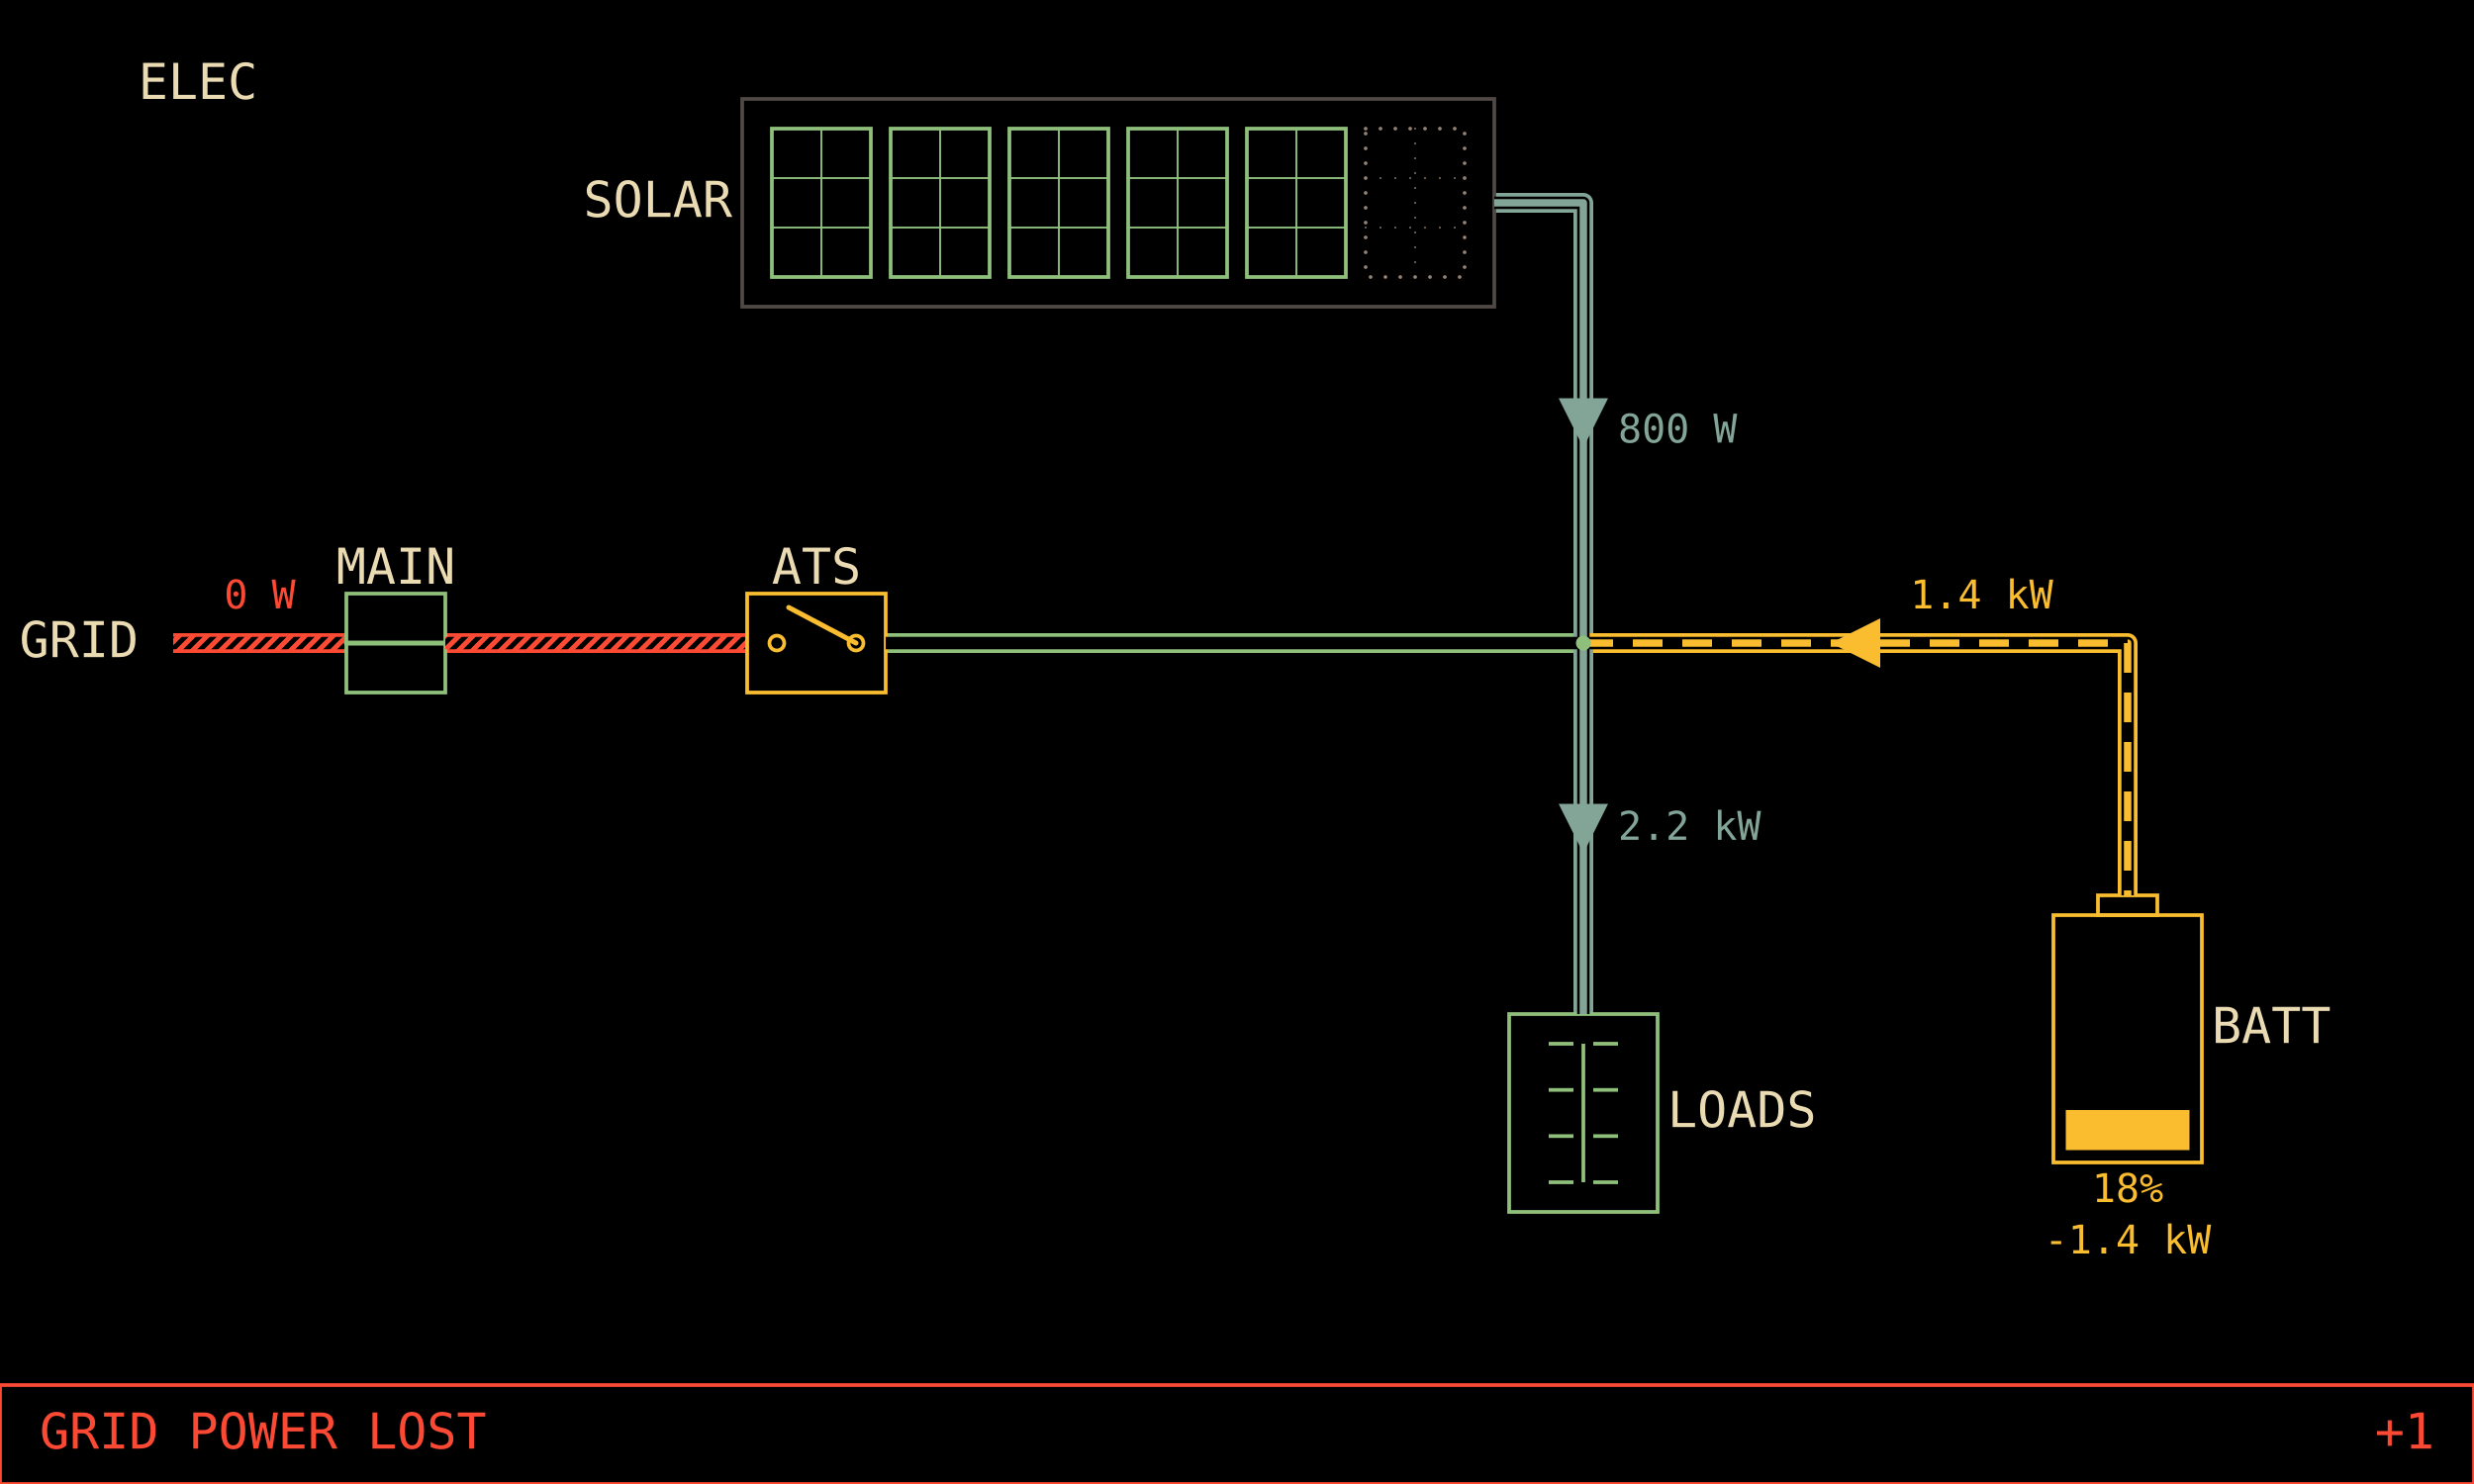
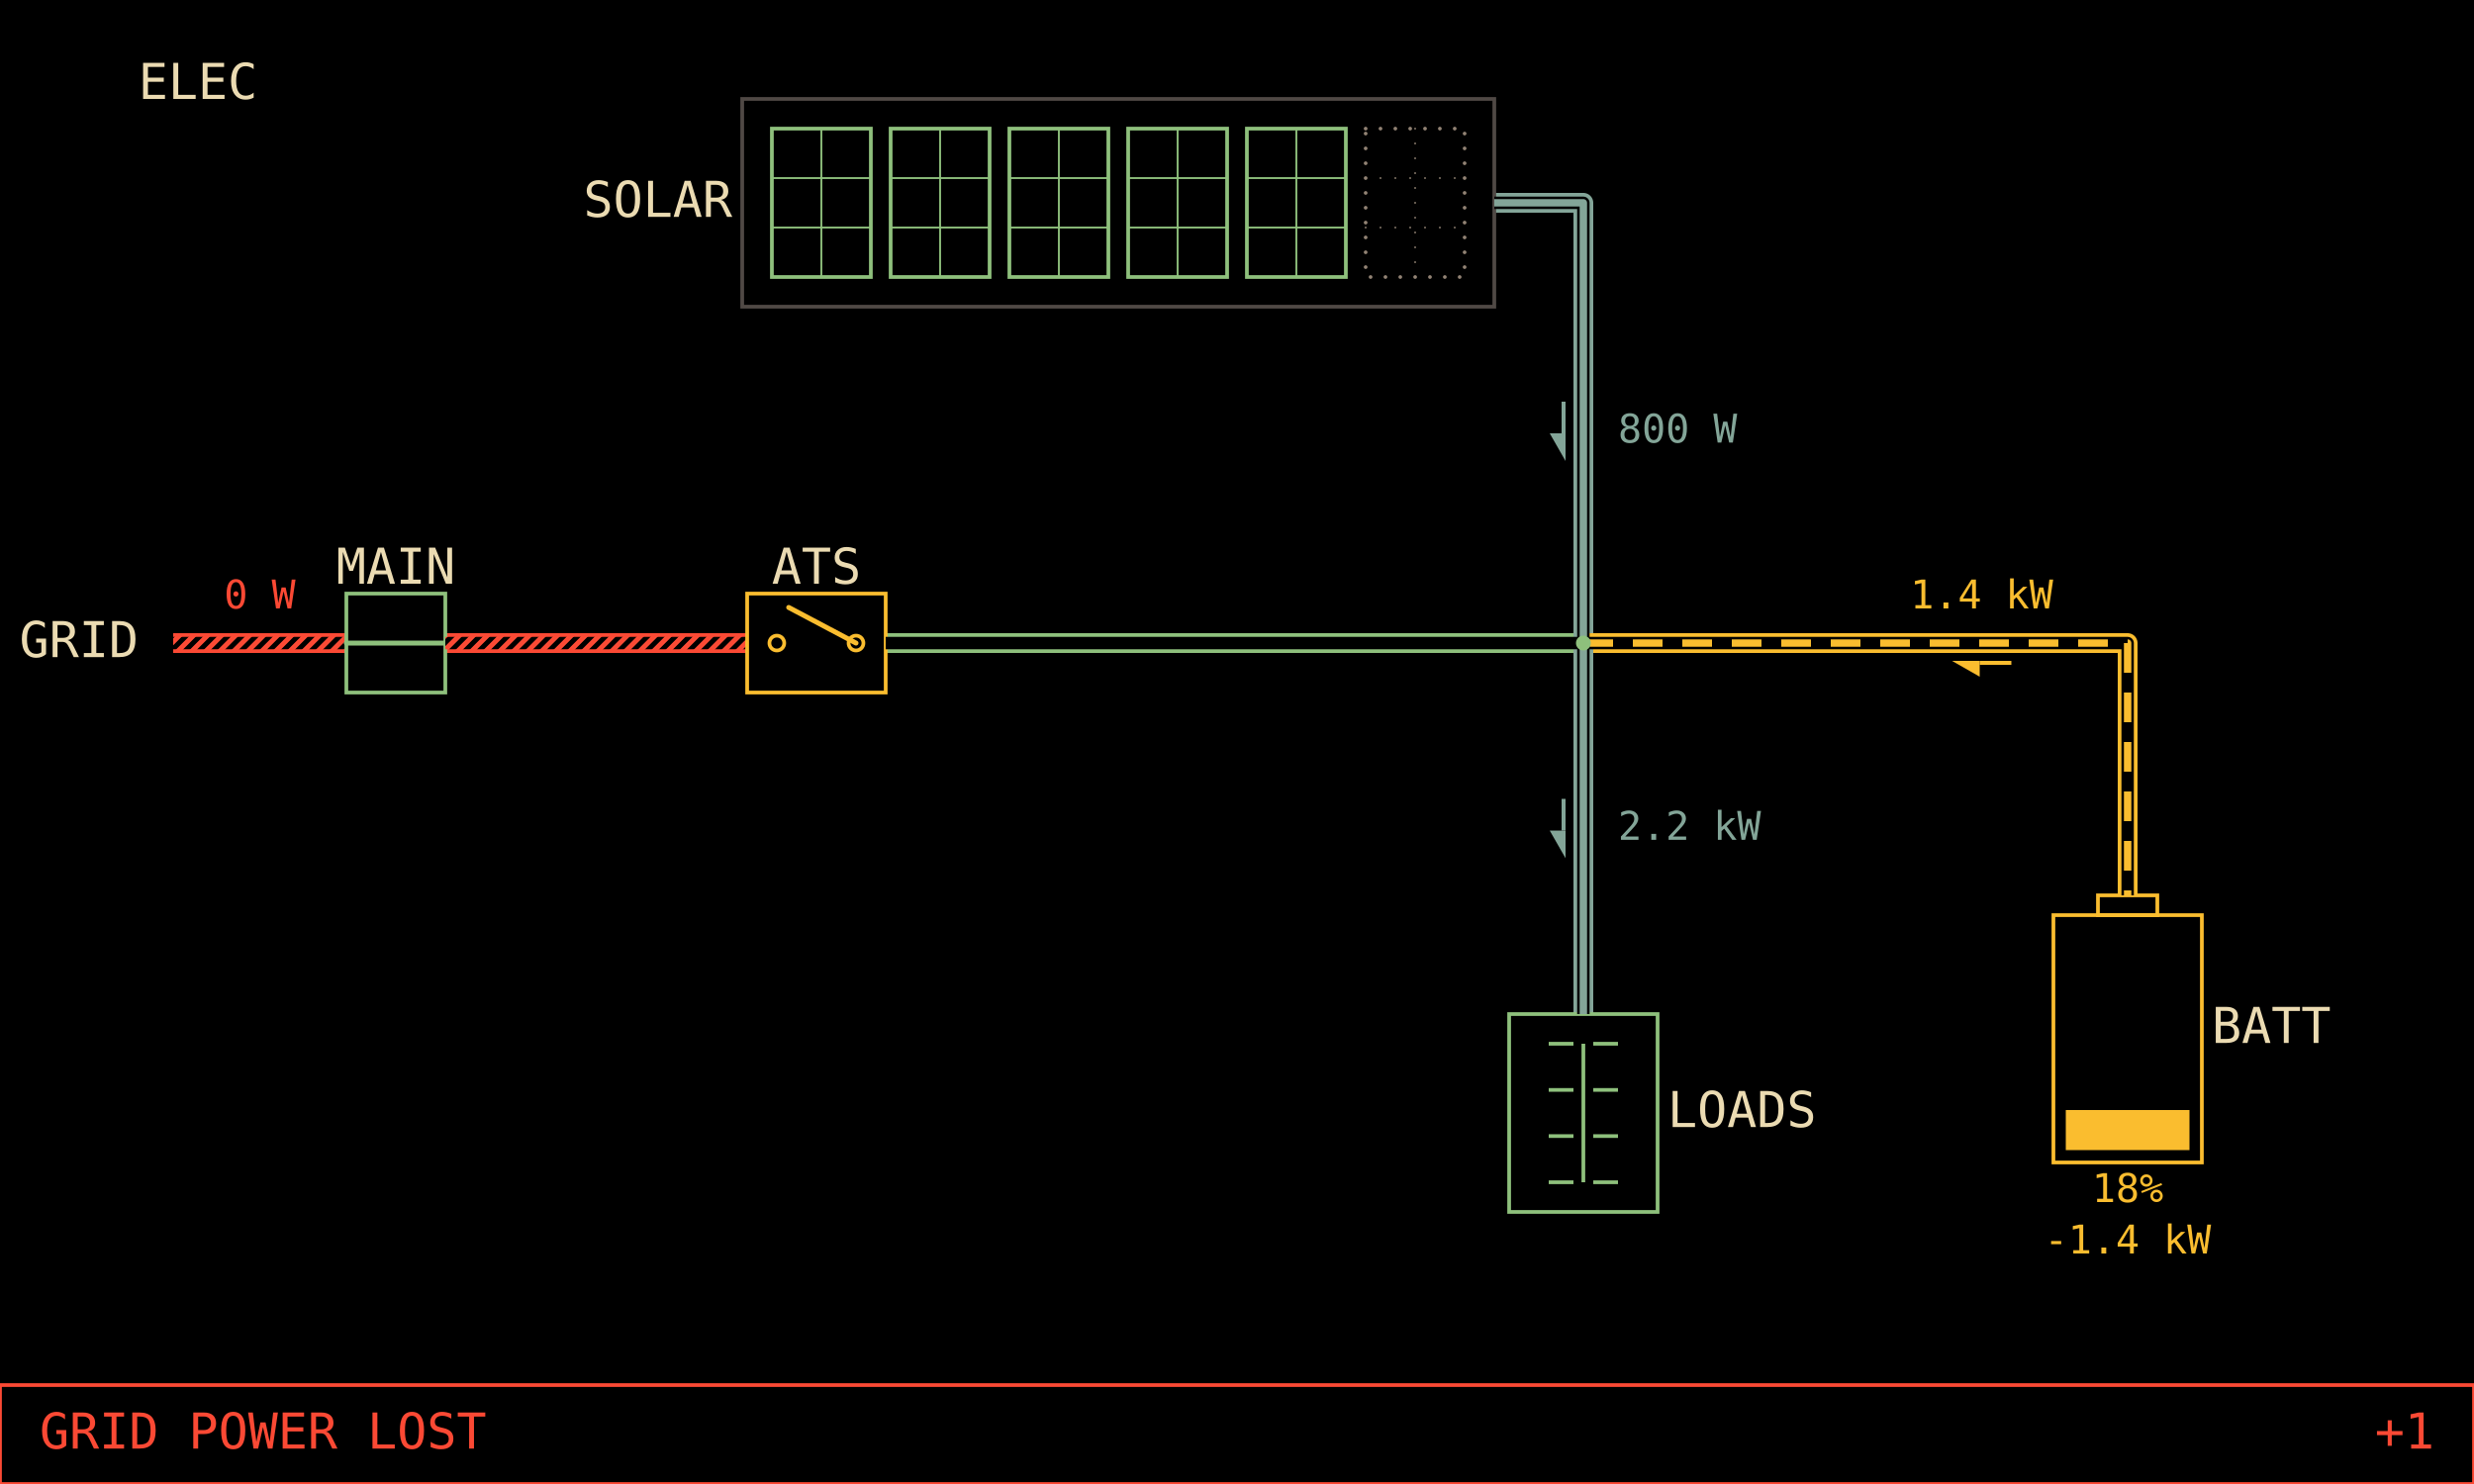
<svg xmlns="http://www.w3.org/2000/svg" viewBox="0 0 1000 600" width="1280" height="768" data-page="electrical" data-theme="mirror">
  <style>.attn{animation:mfd-attn 2.5s ease-in-out infinite}@keyframes mfd-attn{50%{opacity:0.35}}</style>
  <rect x="0" y="0" width="1000" height="600" fill="#000000" />
  <g id="casings">
    <g data-for="grid">
      <polyline points="70,260 140,260" fill="none" stroke="#fb4934" stroke-width="8" stroke-linejoin="round" />
    </g>
    <g data-for="grid_link">
      <polyline points="180,260 302,260" fill="none" stroke="#fb4934" stroke-width="8" stroke-linejoin="round" />
    </g>
    <g data-for="backup_feed">
      <polyline points="358,260 640,260" fill="none" stroke="#8ec07c" stroke-width="8" stroke-linejoin="round" />
    </g>
    <g data-for="solar">
      <polyline points="604,82 640,82 640,260" fill="none" stroke="#83a598" stroke-width="8" stroke-linejoin="round" />
    </g>
    <g data-for="battery_feed">
      <polyline points="640,260 860,260 860,362" fill="none" stroke="#fabd2f" stroke-width="8" stroke-linejoin="round" />
    </g>
    <g data-for="load_feed">
      <polyline points="640,260 640,410" fill="none" stroke="#83a598" stroke-width="8" stroke-linejoin="round" />
    </g>
  </g>
  <g id="title">
    <text x="80" y="40" text-anchor="middle" font-family="DejaVu Sans Mono, monospace" font-size="20" fill="#ebdbb2">ELEC</text>
  </g>
  <g id="grid">
    <pattern id="hatch-grid-0" width="4" height="4" patternUnits="userSpaceOnUse" patternTransform="rotate(45)">
      <rect x="0" y="0" width="4" height="4" fill="#000000" />
      <rect x="0" y="0" width="2" height="4" fill="#fb4934" />
    </pattern>
    <line x1="70" y1="260" x2="140" y2="260" stroke="url(#hatch-grid-0)" stroke-width="5" stroke-linecap="butt" />
    <text x="56" y="260" text-anchor="end" dominant-baseline="middle" font-family="DejaVu Sans Mono, monospace" font-size="20" fill="#ebdbb2">GRID</text>
    <text x="105" y="246" text-anchor="middle" font-family="DejaVu Sans Mono, monospace" font-size="16" fill="#fb4934">0 W</text>
  </g>
  <g id="main_breaker">
    <g>
      <rect x="140" y="240" width="40" height="40" fill="none" stroke="#8ec07c" stroke-width="1.5" />
      <line x1="140" y1="260" x2="180" y2="260" stroke="#8ec07c" stroke-width="2" stroke-linecap="round" />
    </g>
    <text x="160" y="236" text-anchor="middle" font-family="DejaVu Sans Mono, monospace" font-size="20" fill="#ebdbb2">MAIN</text>
  </g>
  <g id="grid_link">
    <pattern id="hatch-grid_link-0" width="4" height="4" patternUnits="userSpaceOnUse" patternTransform="rotate(45)">
      <rect x="0" y="0" width="4" height="4" fill="#000000" />
      <rect x="0" y="0" width="2" height="4" fill="#fb4934" />
    </pattern>
    <line x1="180" y1="260" x2="302" y2="260" stroke="url(#hatch-grid_link-0)" stroke-width="5" stroke-linecap="butt" />
  </g>
  <g id="ats">
    <g>
      <rect x="302" y="240" width="56" height="40" fill="none" stroke="#fabd2f" stroke-width="1.5" />
      <circle cx="314" cy="260" r="3" fill="none" stroke="#fabd2f" stroke-width="1.5" />
      <circle cx="346" cy="260" r="3" fill="none" stroke="#fabd2f" stroke-width="1.5" />
      <line x1="346" y1="260" x2="318.8" y2="245.6" stroke="#fabd2f" stroke-width="2" stroke-linecap="round" />
    </g>
    <text x="330" y="236" text-anchor="middle" font-family="DejaVu Sans Mono, monospace" font-size="20" fill="#ebdbb2">ATS</text>
  </g>
  <g id="backup_feed">
    <polyline points="358,260 640,260" fill="none" stroke="#000000" stroke-width="5" stroke-linejoin="round" />
  </g>
  <g id="array">
    <rect x="300" y="40" width="304" height="84" fill="none" stroke="#504945" stroke-width="1.5" />
    <g id="array.p1">
      <rect x="312" y="52" width="40" height="60" fill="none" stroke="#8ec07c" stroke-width="1.5" />
      <line x1="312" y1="72" x2="352" y2="72" stroke="#8ec07c" stroke-width="0.75" />
      <line x1="312" y1="92" x2="352" y2="92" stroke="#8ec07c" stroke-width="0.75" />
      <line x1="332" y1="52" x2="332" y2="112" stroke="#8ec07c" stroke-width="0.75" />
    </g>
    <g id="array.p2">
      <rect x="360" y="52" width="40" height="60" fill="none" stroke="#8ec07c" stroke-width="1.5" />
      <line x1="360" y1="72" x2="400" y2="72" stroke="#8ec07c" stroke-width="0.75" />
      <line x1="360" y1="92" x2="400" y2="92" stroke="#8ec07c" stroke-width="0.75" />
      <line x1="380" y1="52" x2="380" y2="112" stroke="#8ec07c" stroke-width="0.75" />
    </g>
    <g id="array.p3">
      <rect x="408" y="52" width="40" height="60" fill="none" stroke="#8ec07c" stroke-width="1.5" />
      <line x1="408" y1="72" x2="448" y2="72" stroke="#8ec07c" stroke-width="0.75" />
      <line x1="408" y1="92" x2="448" y2="92" stroke="#8ec07c" stroke-width="0.75" />
      <line x1="428" y1="52" x2="428" y2="112" stroke="#8ec07c" stroke-width="0.75" />
    </g>
    <g id="array.p4">
      <rect x="456" y="52" width="40" height="60" fill="none" stroke="#8ec07c" stroke-width="1.5" />
      <line x1="456" y1="72" x2="496" y2="72" stroke="#8ec07c" stroke-width="0.75" />
      <line x1="456" y1="92" x2="496" y2="92" stroke="#8ec07c" stroke-width="0.75" />
      <line x1="476" y1="52" x2="476" y2="112" stroke="#8ec07c" stroke-width="0.75" />
    </g>
    <g id="array.p5">
      <rect x="504" y="52" width="40" height="60" fill="none" stroke="#8ec07c" stroke-width="1.5" />
      <line x1="504" y1="72" x2="544" y2="72" stroke="#8ec07c" stroke-width="0.75" />
      <line x1="504" y1="92" x2="544" y2="92" stroke="#8ec07c" stroke-width="0.75" />
      <line x1="524" y1="52" x2="524" y2="112" stroke="#8ec07c" stroke-width="0.75" />
    </g>
    <g id="array.p6">
      <rect x="552" y="52" width="40" height="60" fill="none" stroke="#928374" stroke-width="1.5" stroke-dasharray="0 6" stroke-linecap="round" />
      <line x1="552" y1="72" x2="592" y2="72" stroke="#928374" stroke-width="0.75" stroke-dasharray="0 6" stroke-linecap="round" />
      <line x1="552" y1="92" x2="592" y2="92" stroke="#928374" stroke-width="0.75" stroke-dasharray="0 6" stroke-linecap="round" />
      <line x1="572" y1="52" x2="572" y2="112" stroke="#928374" stroke-width="0.75" stroke-dasharray="0 6" stroke-linecap="round" />
    </g>
    <text x="296" y="82" text-anchor="end" dominant-baseline="middle" font-family="DejaVu Sans Mono, monospace" font-size="20" fill="#ebdbb2">SOLAR</text>
  </g>
  <g id="solar">
    <polyline points="604,82 640,82 640,260" fill="none" stroke="#000000" stroke-width="5" stroke-linejoin="round" />
    <polyline points="604,82 640,82 640,260" fill="none" stroke="#83a598" stroke-width="3" stroke-linejoin="round" />
-     <polygon points="640,181 630,161 650,161" fill="#83a598" />
+     <line x1="632" y1="162.4" x2="632" y2="175.2" stroke="#83a598" stroke-width="1.6" />
+     <polygon points="632.8,186.4 632.8,175.2 626.4,175.2" fill="#83a598" />
    <text x="654" y="174.4" text-anchor="start" dominant-baseline="middle" font-family="DejaVu Sans Mono, monospace" font-size="16" fill="#83a598">800 W</text>
  </g>
  <g id="battery">
    <rect x="830" y="370" width="60" height="100" fill="none" stroke="#fabd2f" stroke-width="1.5" />
    <rect x="848" y="362" width="24" height="8" fill="none" stroke="#fabd2f" stroke-width="1.5" />
    <rect x="835" y="448.8" width="50" height="16.2" fill="#fabd2f" />
    <text x="894" y="416" text-anchor="start" dominant-baseline="middle" font-family="DejaVu Sans Mono, monospace" font-size="20" fill="#ebdbb2">BATT</text>
    <text x="860" y="486" text-anchor="middle" font-family="DejaVu Sans Mono, monospace" font-size="16" fill="#fabd2f">18%</text>
    <text x="860" y="506.8" text-anchor="middle" font-family="DejaVu Sans Mono, monospace" font-size="16" fill="#fabd2f">-1.4 kW</text>
  </g>
  <g id="battery_feed">
    <polyline points="640,260 860,260 860,362" fill="none" stroke="#000000" stroke-width="5" stroke-linejoin="round" />
    <polyline points="640,260 860,260 860,362" fill="none" stroke="#fabd2f" stroke-width="3" stroke-dasharray="12 8" stroke-linejoin="round" />
-     <polygon points="740,260 760,250 760,270" fill="#fabd2f" />
+     <line x1="813" y1="268" x2="800.2" y2="268" stroke="#fabd2f" stroke-width="1.6" />
+     <polygon points="789,267.2 800.2,267.2 800.2,273.6" fill="#fabd2f" />
    <text x="801" y="246" text-anchor="middle" font-family="DejaVu Sans Mono, monospace" font-size="16" fill="#fabd2f">1.4 kW</text>
  </g>
  <g id="loads">
    <rect x="610" y="410" width="60" height="80" fill="none" stroke="#8ec07c" stroke-width="1.5" />
    <line x1="640" y1="422" x2="640" y2="478" stroke="#8ec07c" stroke-width="1.5" />
    <line x1="626" y1="422" x2="636" y2="422" stroke="#8ec07c" stroke-width="1.5" />
    <line x1="644" y1="422" x2="654" y2="422" stroke="#8ec07c" stroke-width="1.5" />
    <line x1="626" y1="440.67" x2="636" y2="440.67" stroke="#8ec07c" stroke-width="1.5" />
    <line x1="644" y1="440.67" x2="654" y2="440.67" stroke="#8ec07c" stroke-width="1.5" />
    <line x1="626" y1="459.33" x2="636" y2="459.33" stroke="#8ec07c" stroke-width="1.5" />
    <line x1="644" y1="459.33" x2="654" y2="459.33" stroke="#8ec07c" stroke-width="1.5" />
    <line x1="626" y1="478" x2="636" y2="478" stroke="#8ec07c" stroke-width="1.5" />
    <line x1="644" y1="478" x2="654" y2="478" stroke="#8ec07c" stroke-width="1.5" />
    <text x="674" y="450" text-anchor="start" dominant-baseline="middle" font-family="DejaVu Sans Mono, monospace" font-size="20" fill="#ebdbb2">LOADS</text>
  </g>
  <g id="load_feed">
    <polyline points="640,260 640,410" fill="none" stroke="#000000" stroke-width="5" stroke-linejoin="round" />
    <polyline points="640,260 640,410" fill="none" stroke="#83a598" stroke-width="3" stroke-linejoin="round" />
-     <polygon points="640,345 630,325 650,325" fill="#83a598" />
+     <line x1="632" y1="323" x2="632" y2="335.8" stroke="#83a598" stroke-width="1.6" />
+     <polygon points="632.8,347 632.8,335.8 626.4,335.8" fill="#83a598" />
    <text x="654" y="335" text-anchor="start" dominant-baseline="middle" font-family="DejaVu Sans Mono, monospace" font-size="16" fill="#83a598">2.2 kW</text>
  </g>
  <g id="bus">
    <circle cx="640" cy="260" r="3" fill="#8ec07c" />
  </g>
  <g id="banner">
    <g class="attn">
      <rect x="0" y="560" width="1000" height="40" fill="#000000" stroke="#fb4934" stroke-width="1.5" />
      <text x="16" y="580" text-anchor="start" dominant-baseline="middle" font-family="DejaVu Sans Mono, monospace" font-size="20" fill="#fb4934">GRID POWER LOST</text>
      <text x="984" y="580" text-anchor="end" dominant-baseline="middle" font-family="DejaVu Sans Mono, monospace" font-size="20" fill="#fb4934">+1</text>
    </g>
  </g>
</svg>
